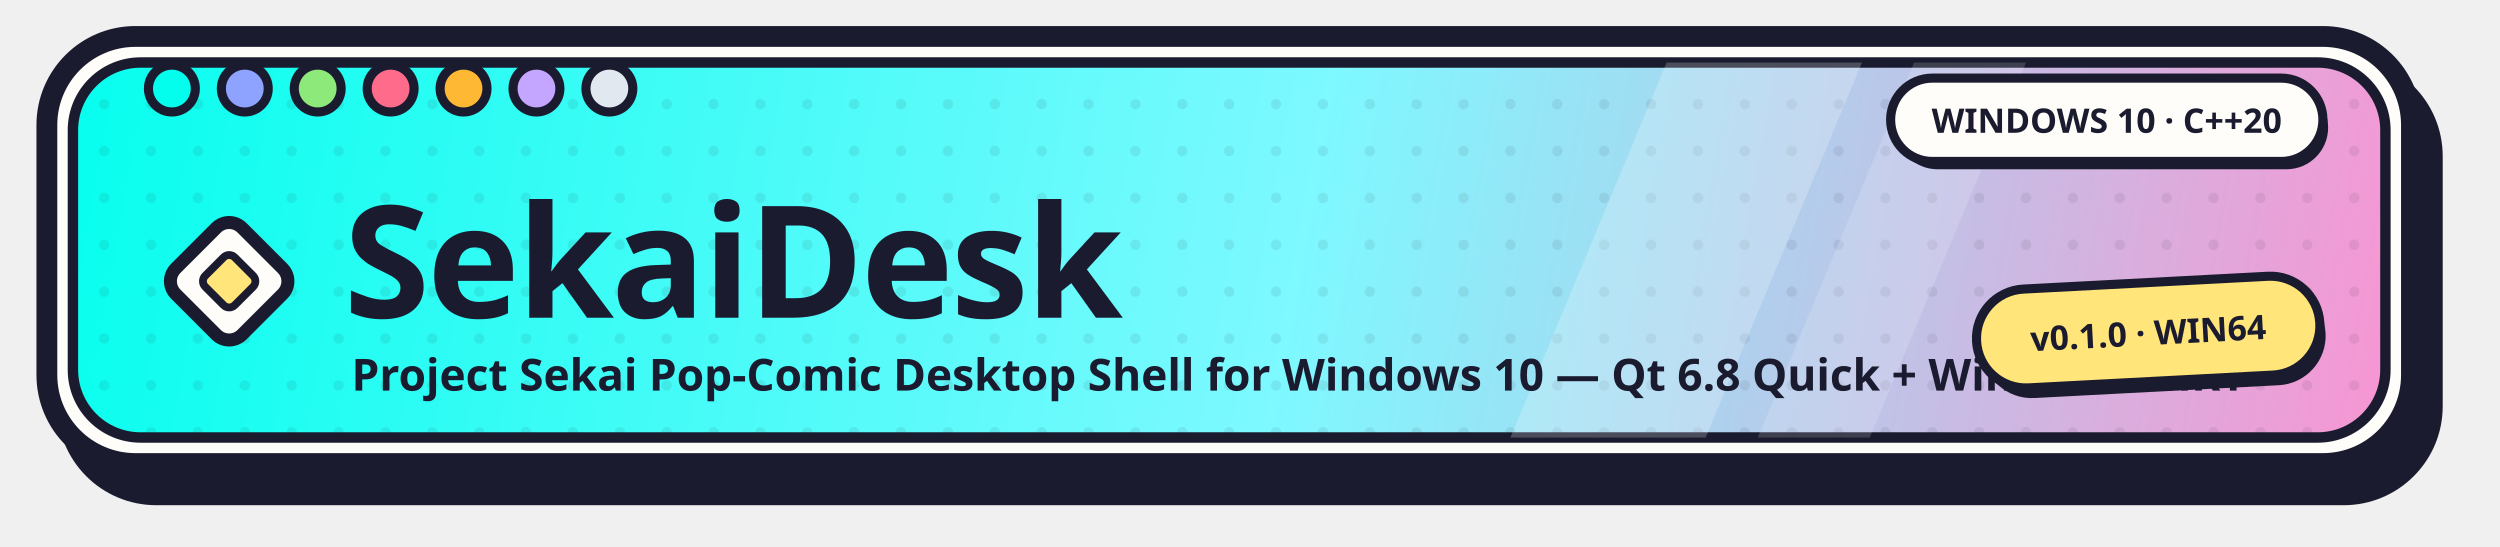
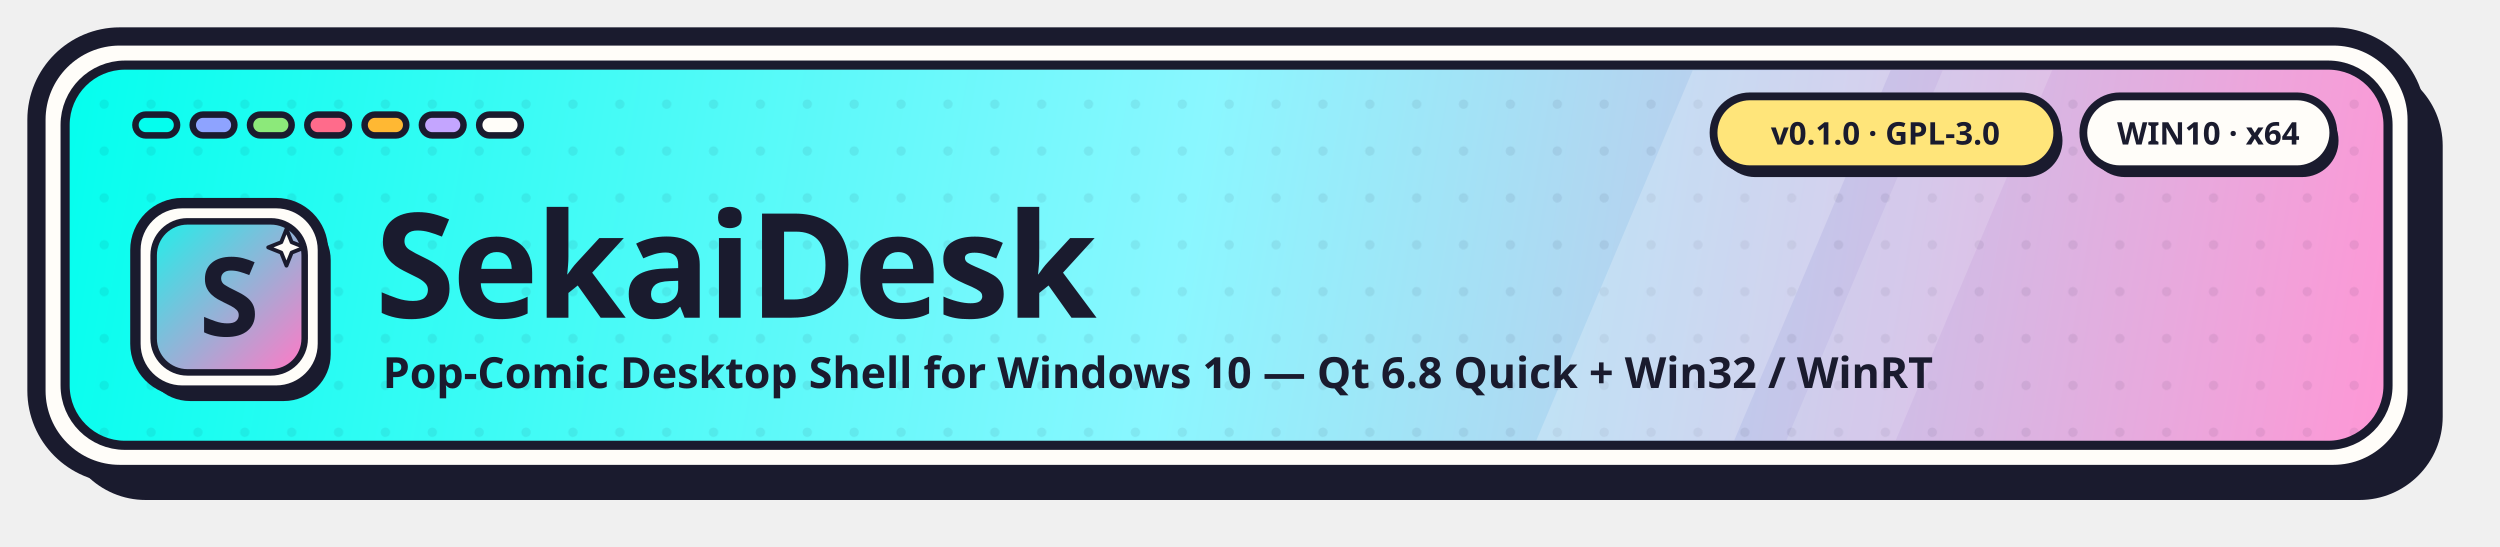
<svg xmlns="http://www.w3.org/2000/svg" width="960" height="210" viewBox="0 0 960 210" fill="none">
  <defs>
-     <linearGradient id="bgGrad" x1="20" y1="16" x2="940" y2="180" gradientUnits="userSpaceOnUse">
+     <linearGradient id="bgGrad" x1="26" y1="24" x2="918" y2="176" gradientUnits="userSpaceOnUse">
      <stop offset="0%" stop-color="#04FEEE" />
-       <stop offset="52%" stop-color="#7DF9FF" />
-       <stop offset="100%" stop-color="#FF8FD0" />
+       <stop offset="48%" stop-color="#8AF7FF" />
+       <stop offset="100%" stop-color="#FF96D5" />
+     </linearGradient>
+     <linearGradient id="iconGrad" x1="0" y1="0" x2="64" y2="64" gradientUnits="userSpaceOnUse">
+       <stop offset="0%" stop-color="#04FEEE" />
+       <stop offset="100%" stop-color="#FF7AC6" />
    </linearGradient>
    <pattern id="dots" width="18" height="18" patternUnits="userSpaceOnUse">
-       <circle cx="4" cy="4" r="2" fill="#1A1B2E" fill-opacity="0.08" />
+       <circle cx="4" cy="4" r="1.8" fill="#1A1B2E" fill-opacity="0.07" />
    </pattern>
  </defs>
-   <rect x="26" y="26" width="908" height="164" rx="34" fill="#1A1B2E" stroke="#1A1B2E" stroke-width="8" />
-   <rect x="18" y="14" width="908" height="164" rx="34" fill="#FFFDF9" stroke="#1A1B2E" stroke-width="8" />
-   <rect x="28" y="24" width="888" height="144" rx="26" fill="url(#bgGrad)" stroke="#1A1B2E" stroke-width="4" />
-   <rect x="28" y="24" width="888" height="144" rx="26" fill="url(#dots)" />
-   <polygon points="640,24 715,24 655,168 580,168" fill="#FFFFFF" fill-opacity="0.22" />
-   <polygon points="735,24 778,24 718,168 675,168" fill="#FFFFFF" fill-opacity="0.16" />
-   <circle cx="66" cy="34" r="9" fill="#04FEEE" stroke="#1A1B2E" stroke-width="3.5" />
-   <circle cx="94" cy="34" r="9" fill="#8EA3FF" stroke="#1A1B2E" stroke-width="3.5" />
-   <circle cx="122" cy="34" r="9" fill="#8CE97A" stroke="#1A1B2E" stroke-width="3.5" />
-   <circle cx="150" cy="34" r="9" fill="#FF6B8B" stroke="#1A1B2E" stroke-width="3.5" />
-   <circle cx="178" cy="34" r="9" fill="#FFB833" stroke="#1A1B2E" stroke-width="3.5" />
-   <circle cx="206" cy="34" r="9" fill="#C4A5FF" stroke="#1A1B2E" stroke-width="3.5" />
-   <circle cx="234" cy="34" r="9" fill="#E2E8F0" stroke="#1A1B2E" stroke-width="3.5" />
-   <g transform="translate(726 30)">
-     <rect x="2" y="3" width="166" height="32" rx="16" fill="#1A1B2E" />
-     <rect x="0" y="0" width="166" height="32" rx="16" fill="#FFFDF9" stroke="#1A1B2E" stroke-width="3.5" />
-     <text x="83" y="21" text-anchor="middle" font-family="Segoe UI, system-ui, sans-serif" font-size="13" font-weight="900" fill="#1A1B2E">WINDOWS 10 · C++20</text>
+   <rect x="24" y="24" width="914" height="168" rx="32" fill="#1A1B2E" />
+   <rect x="14" y="14" width="914" height="168" rx="32" fill="#FFFDF9" stroke="#1A1B2E" stroke-width="7" />
+   <rect x="25" y="25" width="892" height="146" rx="23" fill="url(#bgGrad)" stroke="#1A1B2E" stroke-width="3.5" />
+   <rect x="25" y="25" width="892" height="146" rx="23" fill="url(#dots)" />
+   <polygon points="650,27 726,27 666,169 590,169" fill="#FFFFFF" fill-opacity="0.22" />
+   <polygon points="746,27 788,27 728,169 686,169" fill="#FFFFFF" fill-opacity="0.15" />
+   <g transform="translate(52 44)">
+     <rect x="0" y="0" width="16" height="8" rx="4" fill="#04FEEE" stroke="#1A1B2E" stroke-width="2.5" />
+     <rect x="22" y="0" width="16" height="8" rx="4" fill="#8EA3FF" stroke="#1A1B2E" stroke-width="2.5" />
+     <rect x="44" y="0" width="16" height="8" rx="4" fill="#8CE97A" stroke="#1A1B2E" stroke-width="2.5" />
+     <rect x="66" y="0" width="16" height="8" rx="4" fill="#FF6B8B" stroke="#1A1B2E" stroke-width="2.5" />
+     <rect x="88" y="0" width="16" height="8" rx="4" fill="#FFB833" stroke="#1A1B2E" stroke-width="2.5" />
+     <rect x="110" y="0" width="16" height="8" rx="4" fill="#C4A5FF" stroke="#1A1B2E" stroke-width="2.5" />
+     <rect x="132" y="0" width="16" height="8" rx="4" fill="#FFFDF9" stroke="#1A1B2E" stroke-width="2.5" />
  </g>
-   <g transform="translate(88 108) rotate(45)">
-     <rect x="-18" y="-18" width="36" height="36" rx="7" fill="#FFFDF9" stroke="#1A1B2E" stroke-width="5" />
-     <rect x="-8" y="-8" width="16" height="16" rx="3" fill="#FFE57A" stroke="#1A1B2E" stroke-width="3" />
+   <g transform="translate(658 37)">
+     <rect x="2" y="3" width="132" height="28" rx="14" fill="#1A1B2E" />
+     <rect x="0" y="0" width="132" height="28" rx="14" fill="#FFE57A" stroke="#1A1B2E" stroke-width="3" />
+     <text x="66" y="18.5" text-anchor="middle" font-family="Segoe UI, system-ui, sans-serif" font-size="12" font-weight="900" fill="#1A1B2E">v0.1.0 · GPL-3.0</text>
  </g>
-   <text x="132" y="122" font-family="Segoe UI, system-ui, -apple-system, Arial Black, sans-serif" font-size="60" font-weight="900" letter-spacing="-1" fill="#1A1B2E">SekaiDesk</text>
-   <text x="135" y="150" font-family="Segoe UI, system-ui, sans-serif" font-size="17" font-weight="800" fill="#1A1B2E">Project Sekai Pop-Comic Desktop Shell for Windows 10 — Qt 6.8 Quick + Win32 / WinRT</text>
-   <g transform="translate(758 112) rotate(-3)">
-     <rect x="2" y="4" width="132" height="38" rx="19" fill="#1A1B2E" />
-     <rect x="0" y="0" width="132" height="38" rx="19" fill="#FFE57A" stroke="#1A1B2E" stroke-width="3.5" />
-     <text x="66" y="24" text-anchor="middle" font-family="Segoe UI, system-ui, sans-serif" font-size="13" font-weight="900" fill="#1A1B2E">v0.1.0 · WIN64</text>
+   <g transform="translate(800 37)">
+     <rect x="2" y="3" width="96" height="28" rx="14" fill="#1A1B2E" />
+     <rect x="0" y="0" width="96" height="28" rx="14" fill="#FFFDF9" stroke="#1A1B2E" stroke-width="3" />
+     <text x="48" y="18.5" text-anchor="middle" font-family="Segoe UI, system-ui, sans-serif" font-size="12" font-weight="900" fill="#1A1B2E">WIN10 · x64</text>
  </g>
+   <g transform="translate(52 78)">
+     <rect x="3" y="4" width="72" height="72" rx="18" fill="#1A1B2E" />
+     <rect x="0" y="0" width="72" height="72" rx="18" fill="#FFFDF9" stroke="#1A1B2E" stroke-width="4" />
+     <rect x="7" y="7" width="58" height="58" rx="13" fill="url(#iconGrad)" stroke="#1A1B2E" stroke-width="2.5" />
+     <text x="36" y="51" text-anchor="middle" font-family="Segoe UI, Arial Black, system-ui, sans-serif" font-size="42" font-weight="900" fill="#1A1B2E">S</text>
+     <path d="M58 10 L60 15 L65 17 L60 19 L58 24 L56 19 L51 17 L56 15 Z" fill="#FFFDF9" stroke="#1A1B2E" stroke-width="1.5" stroke-linejoin="round" />
+   </g>
+   <text x="144" y="122" font-family="Segoe UI, Arial Black, system-ui, sans-serif" font-size="56" font-weight="900" letter-spacing="-1.2" fill="#1A1B2E">SekaiDesk</text>
+   <text x="147" y="149" font-family="Segoe UI, system-ui, sans-serif" font-size="16.5" font-weight="800" fill="#1A1B2E">Pop-Comic Desktop Shell for Windows 10 — Qt 6.8 Quick + Win32 / WinRT</text>
</svg>
